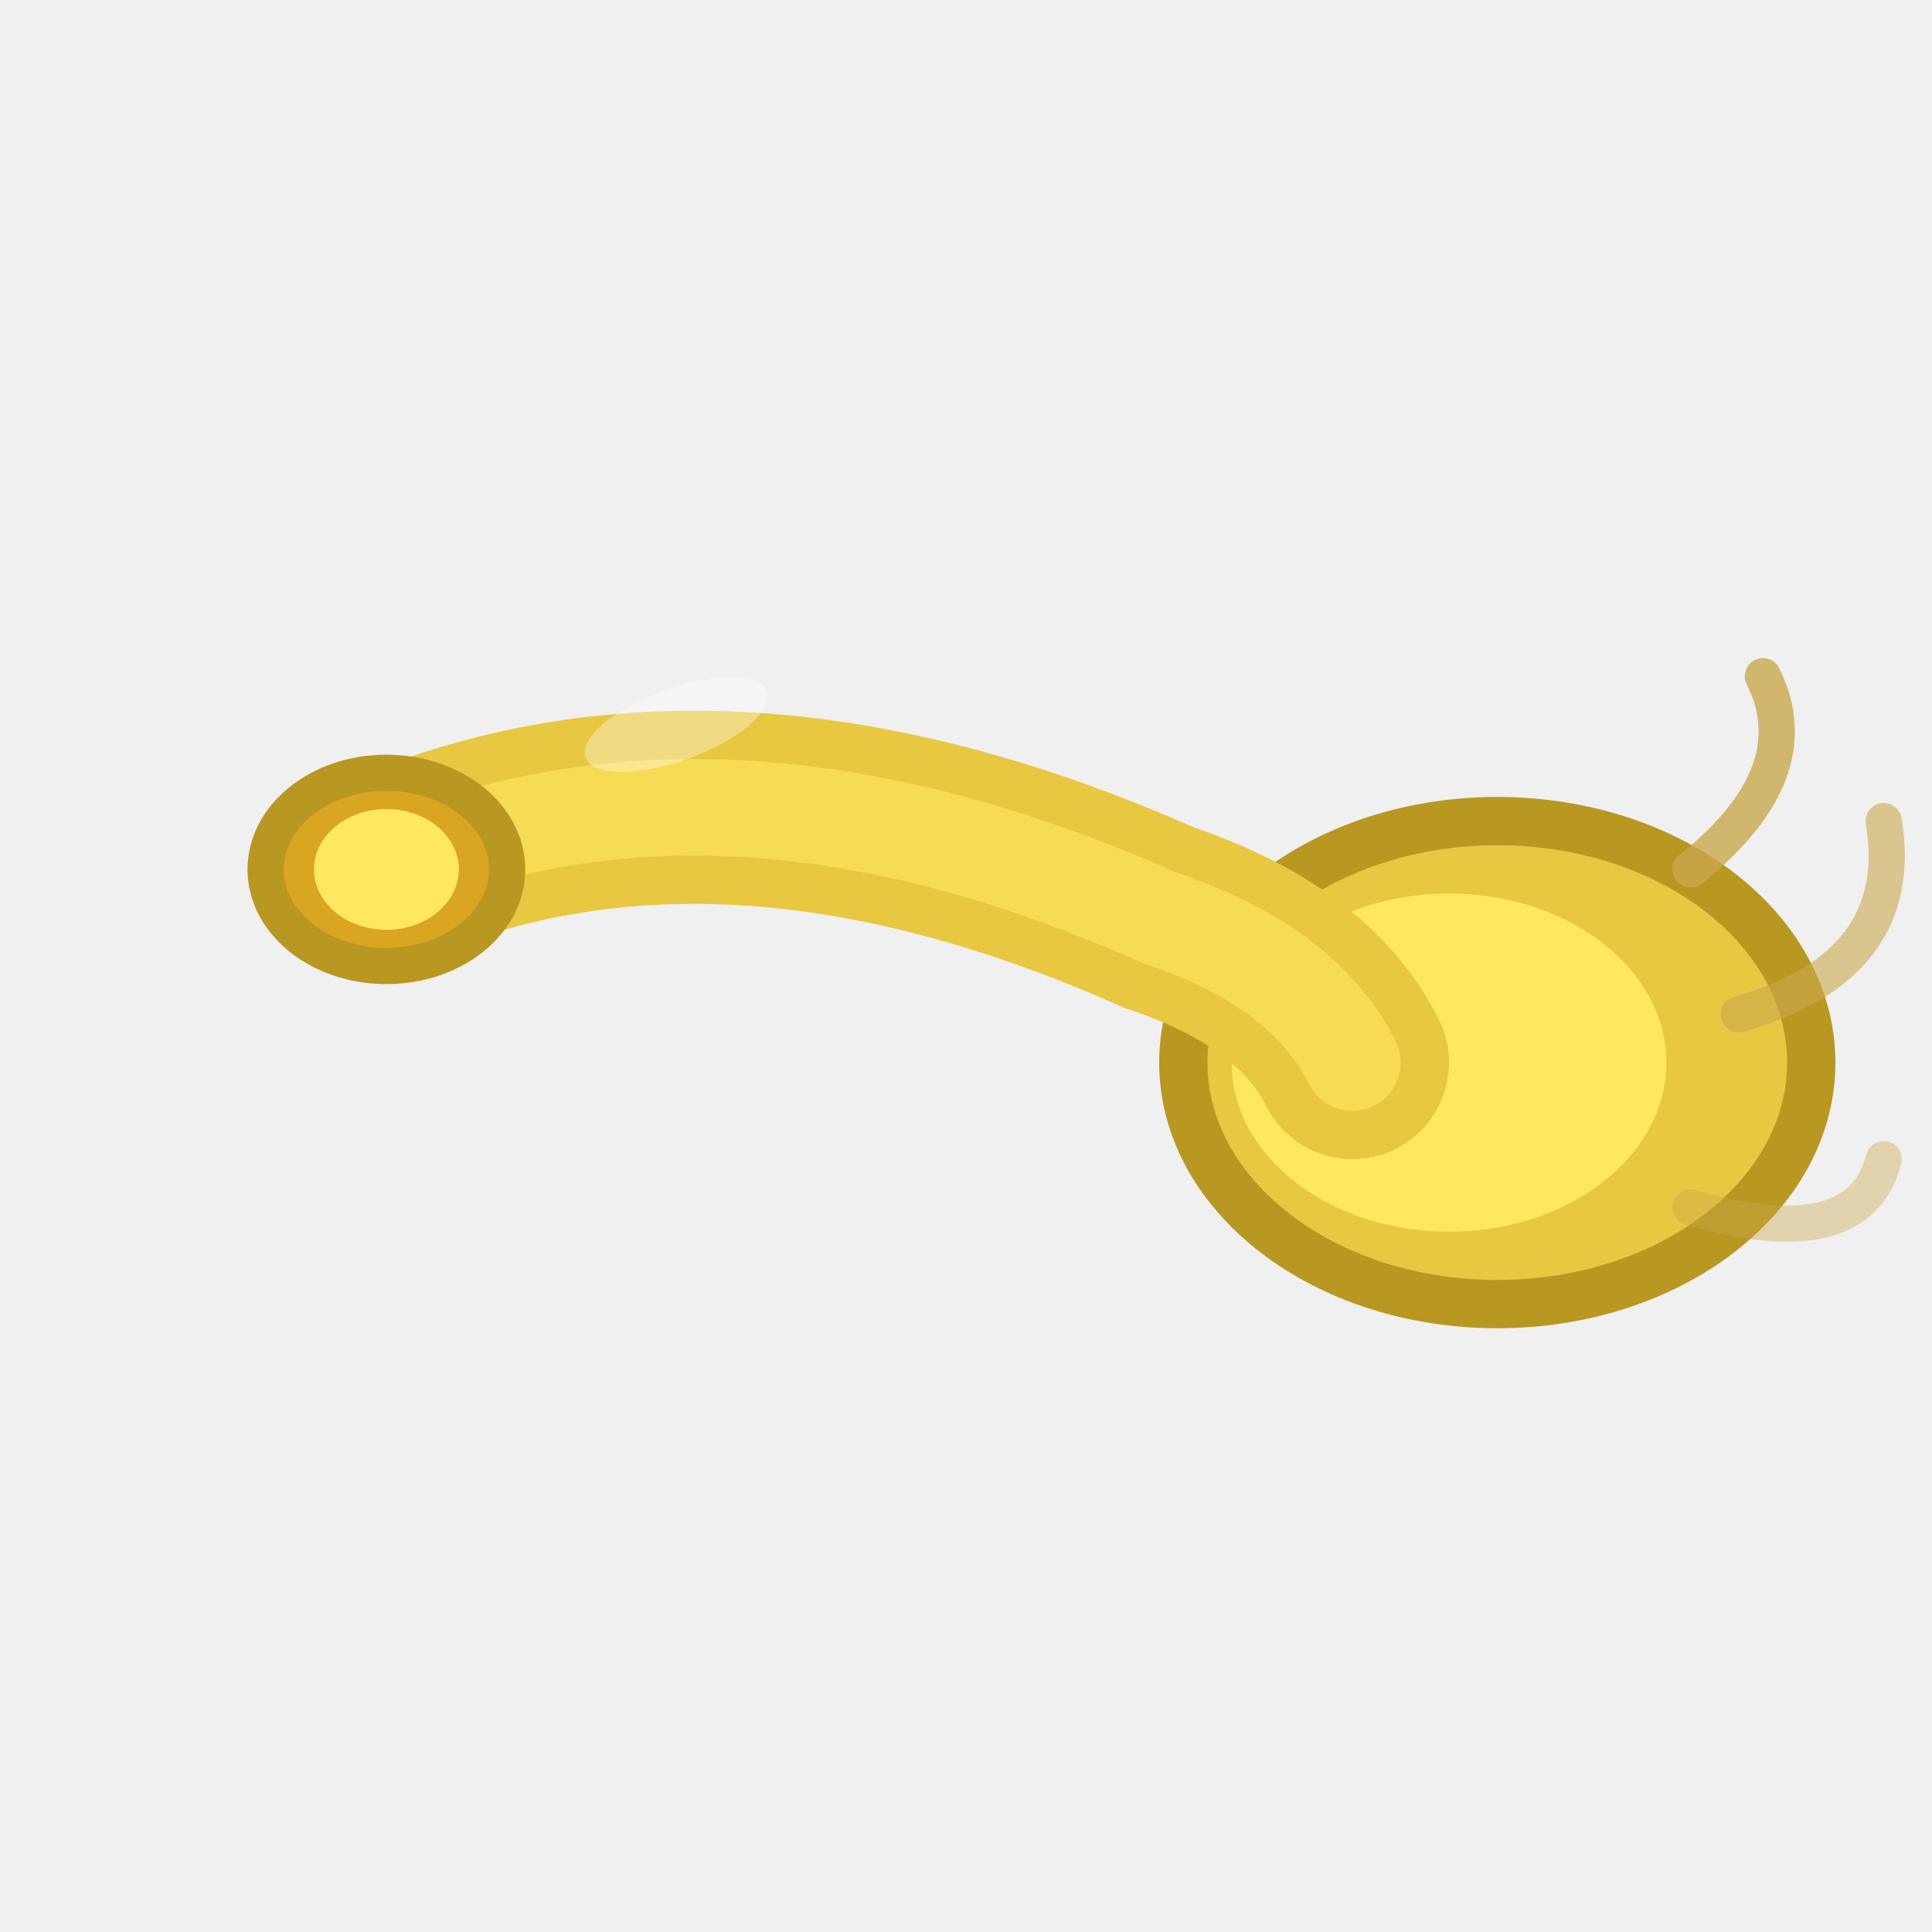
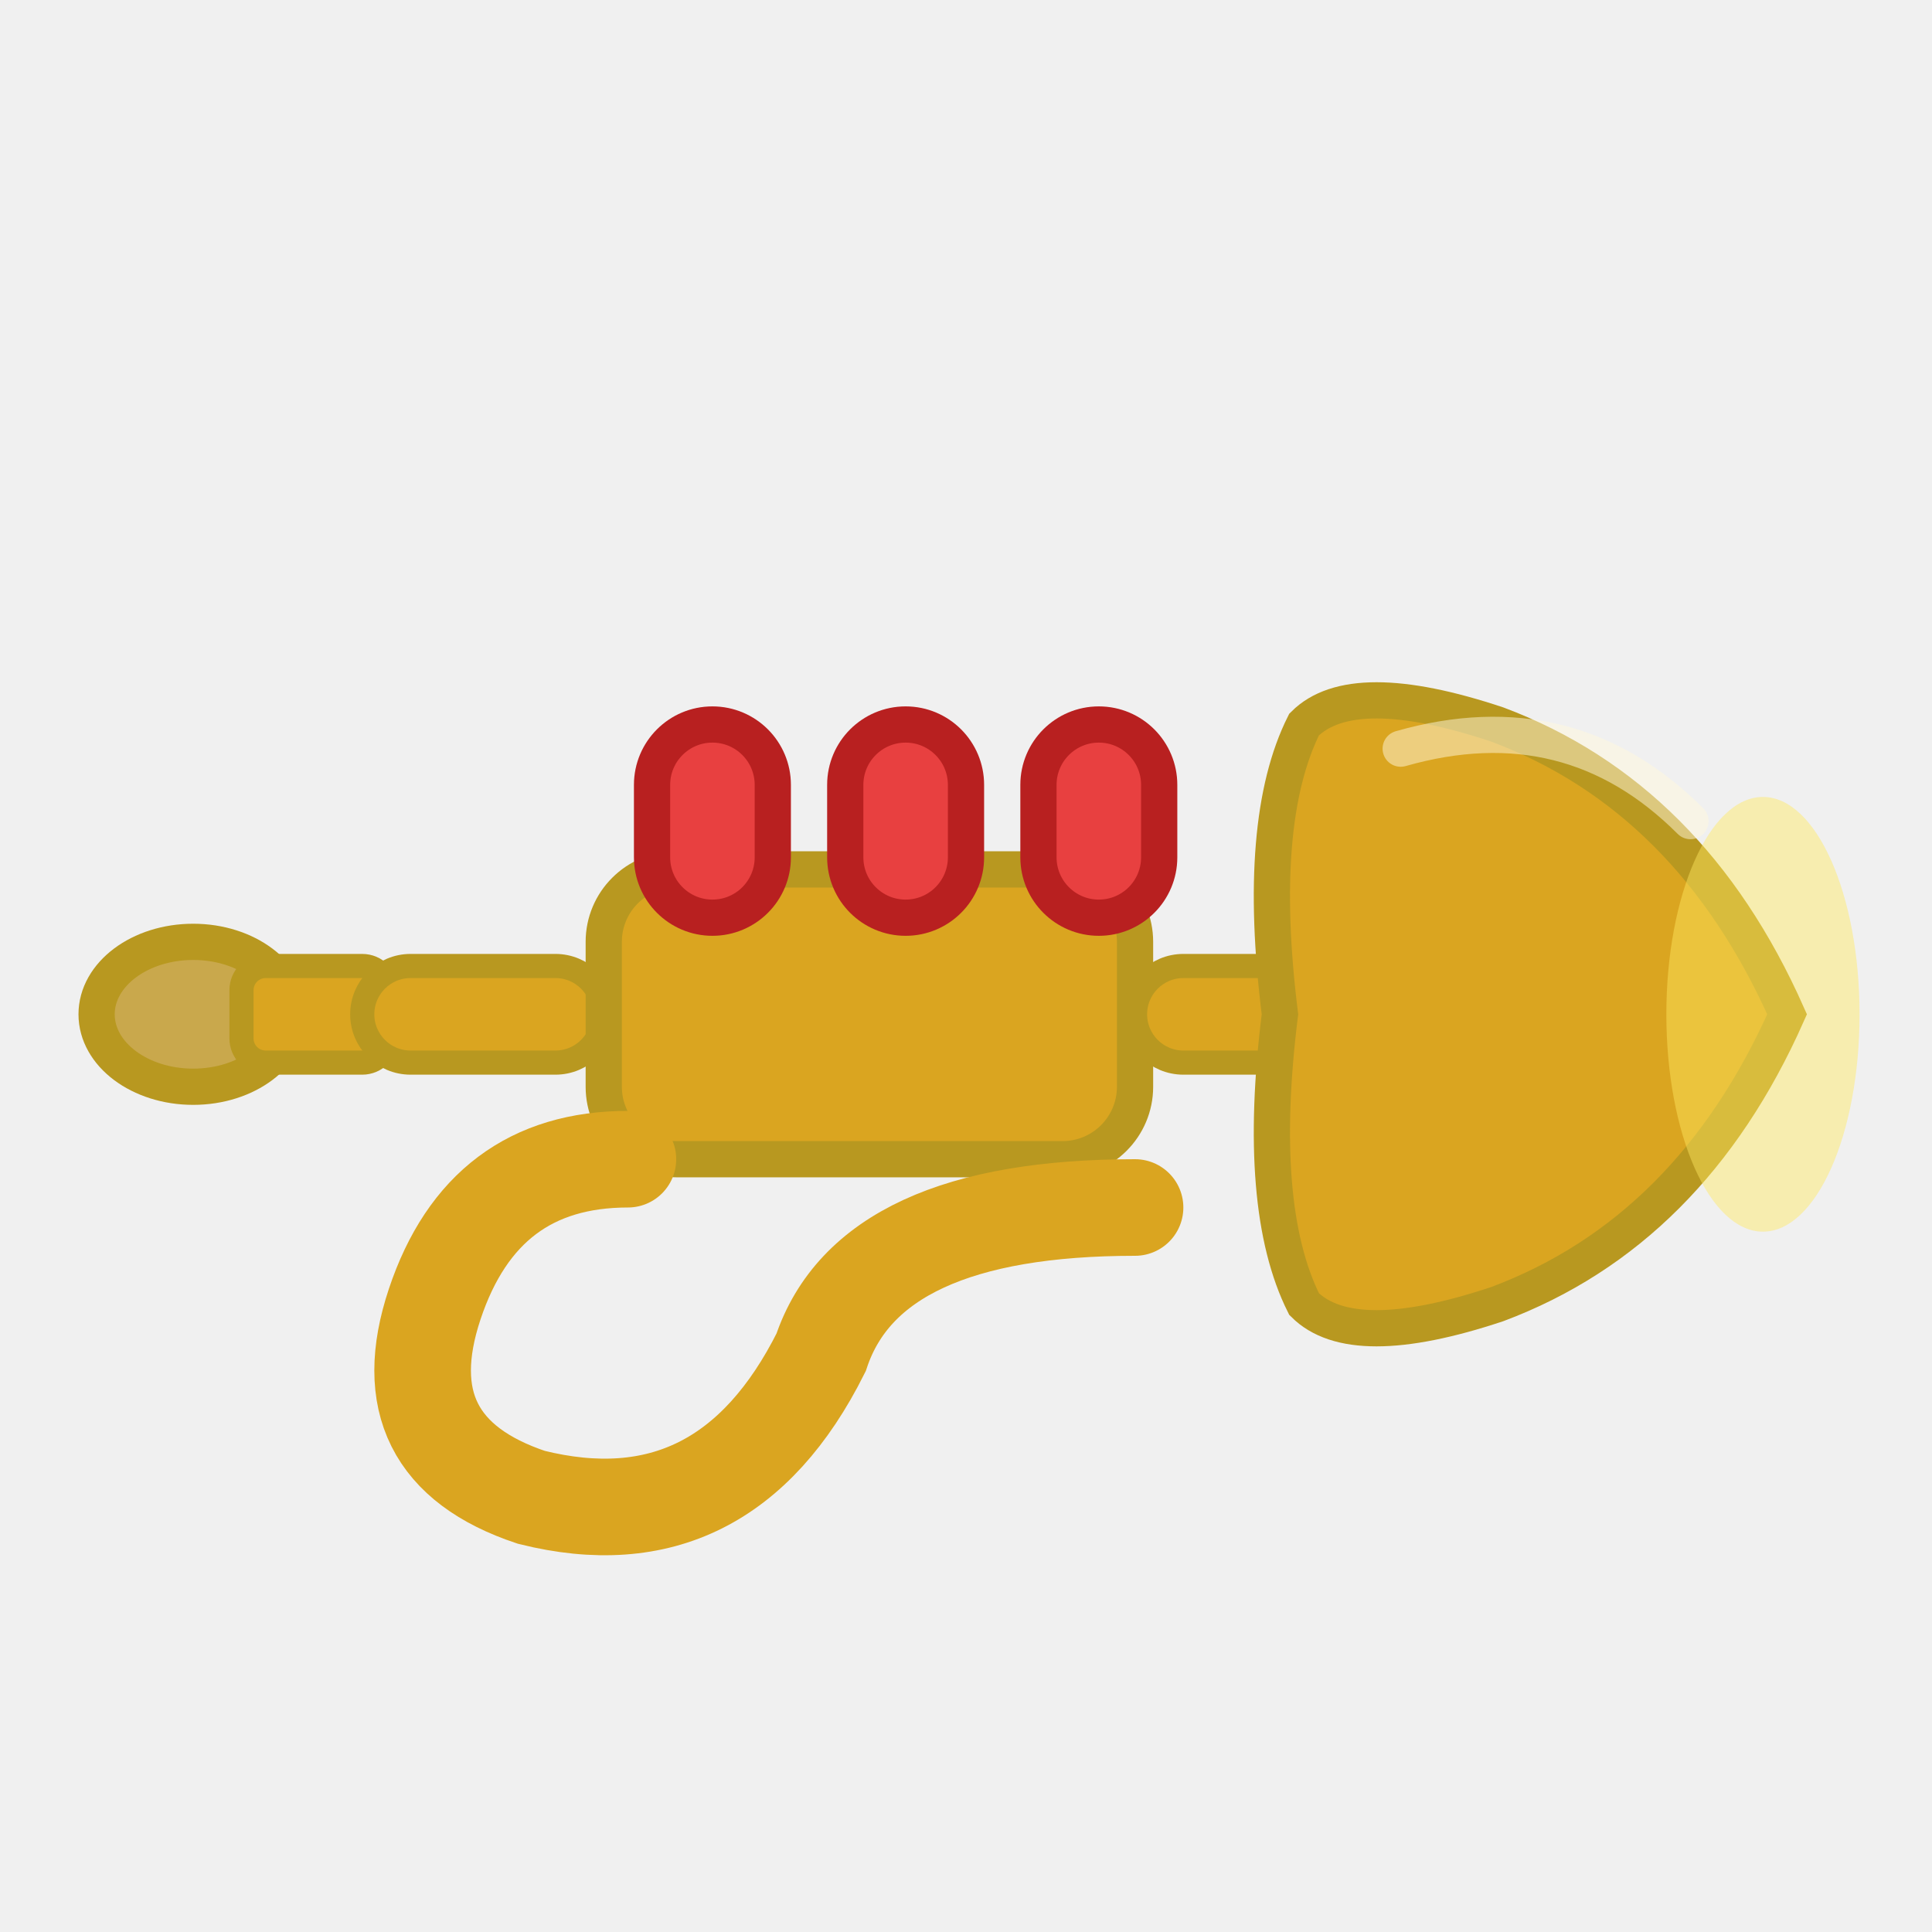
<svg xmlns="http://www.w3.org/2000/svg" viewBox="0 0 80 80">
-   <ellipse cx="62" cy="44" rx="13" ry="10" fill="#E8C840" stroke="#B89820" stroke-width="2" />
-   <ellipse cx="60" cy="44" rx="9" ry="7" fill="#FFE860" />
-   <path d="M16 36 Q30 30 48 38 Q54 40 56 44" stroke="#E8C840" stroke-width="8" fill="none" stroke-linecap="round" />
-   <path d="M16 36 Q30 30 48 38 Q54 40 56 44" stroke="#FFE860" stroke-width="4" fill="none" stroke-linecap="round" opacity="0.6" />
-   <ellipse cx="16" cy="36" rx="5" ry="4" fill="#DAA520" stroke="#B89820" stroke-width="1.5" />
-   <ellipse cx="16" cy="36" rx="3" ry="2.5" fill="#FFE860" />
-   <ellipse cx="28" cy="30" rx="4" ry="1.5" fill="#FFF" opacity="0.35" transform="rotate(-20 28 30)" />
-   <path d="M70 36 Q75 32 73 28" stroke="#C9A84C" stroke-width="1.5" fill="none" stroke-linecap="round" opacity="0.8" />
-   <path d="M72 42 Q79 40 78 34" stroke="#C9A84C" stroke-width="1.5" fill="none" stroke-linecap="round" opacity="0.6" />
-   <path d="M70 50 Q77 52 78 48" stroke="#C9A84C" stroke-width="1.5" fill="none" stroke-linecap="round" opacity="0.4" />
+   <ellipse cx="8" cy="42" rx="4" ry="3" fill="#C9A84C" stroke="#B89820" stroke-width="1.5" />
+   <rect x="10" y="40" width="6" height="4" rx="1" fill="#DAA520" stroke="#B89820" stroke-width="1" />
+   <rect x="15" y="40" width="10" height="4" rx="2" fill="#DAA520" stroke="#B89820" stroke-width="1" />
+   <rect x="25" y="36" width="22" height="12" rx="3" fill="#DAA520" stroke="#B89820" stroke-width="1.5" />
+   <rect x="27" y="30" width="5" height="8" rx="2.5" fill="#E84040" stroke="#B82020" stroke-width="1.5" />
+   <rect x="35" y="30" width="5" height="8" rx="2.5" fill="#E84040" stroke="#B82020" stroke-width="1.5" />
+   <rect x="43" y="30" width="5" height="8" rx="2.5" fill="#E84040" stroke="#B82020" stroke-width="1.5" />
+   <path d="M26 48 Q20 48 18 54 Q16 60 22 62 Q30 64 34 56 Q36 50 47 50" stroke="#DAA520" stroke-width="4" fill="none" stroke-linecap="round" />
+   <rect x="47" y="40" width="8" height="4" rx="2" fill="#DAA520" stroke="#B89820" stroke-width="1" />
+   <path d="M54 30 Q56 28 62 30 Q70 33 74 42 Q70 51 62 54 Q56 56 54 54 Q52 50 53 42 Q52 34 54 30Z" fill="#DAA520" stroke="#B89820" stroke-width="1.5" />
+   <ellipse cx="73" cy="42" rx="4" ry="9" fill="#FFE860" opacity="0.45" />
+   <path d="M58 31 Q65 29 70 34" stroke="#FFF8DC" stroke-width="1.5" fill="none" opacity="0.5" stroke-linecap="round" />
</svg>
